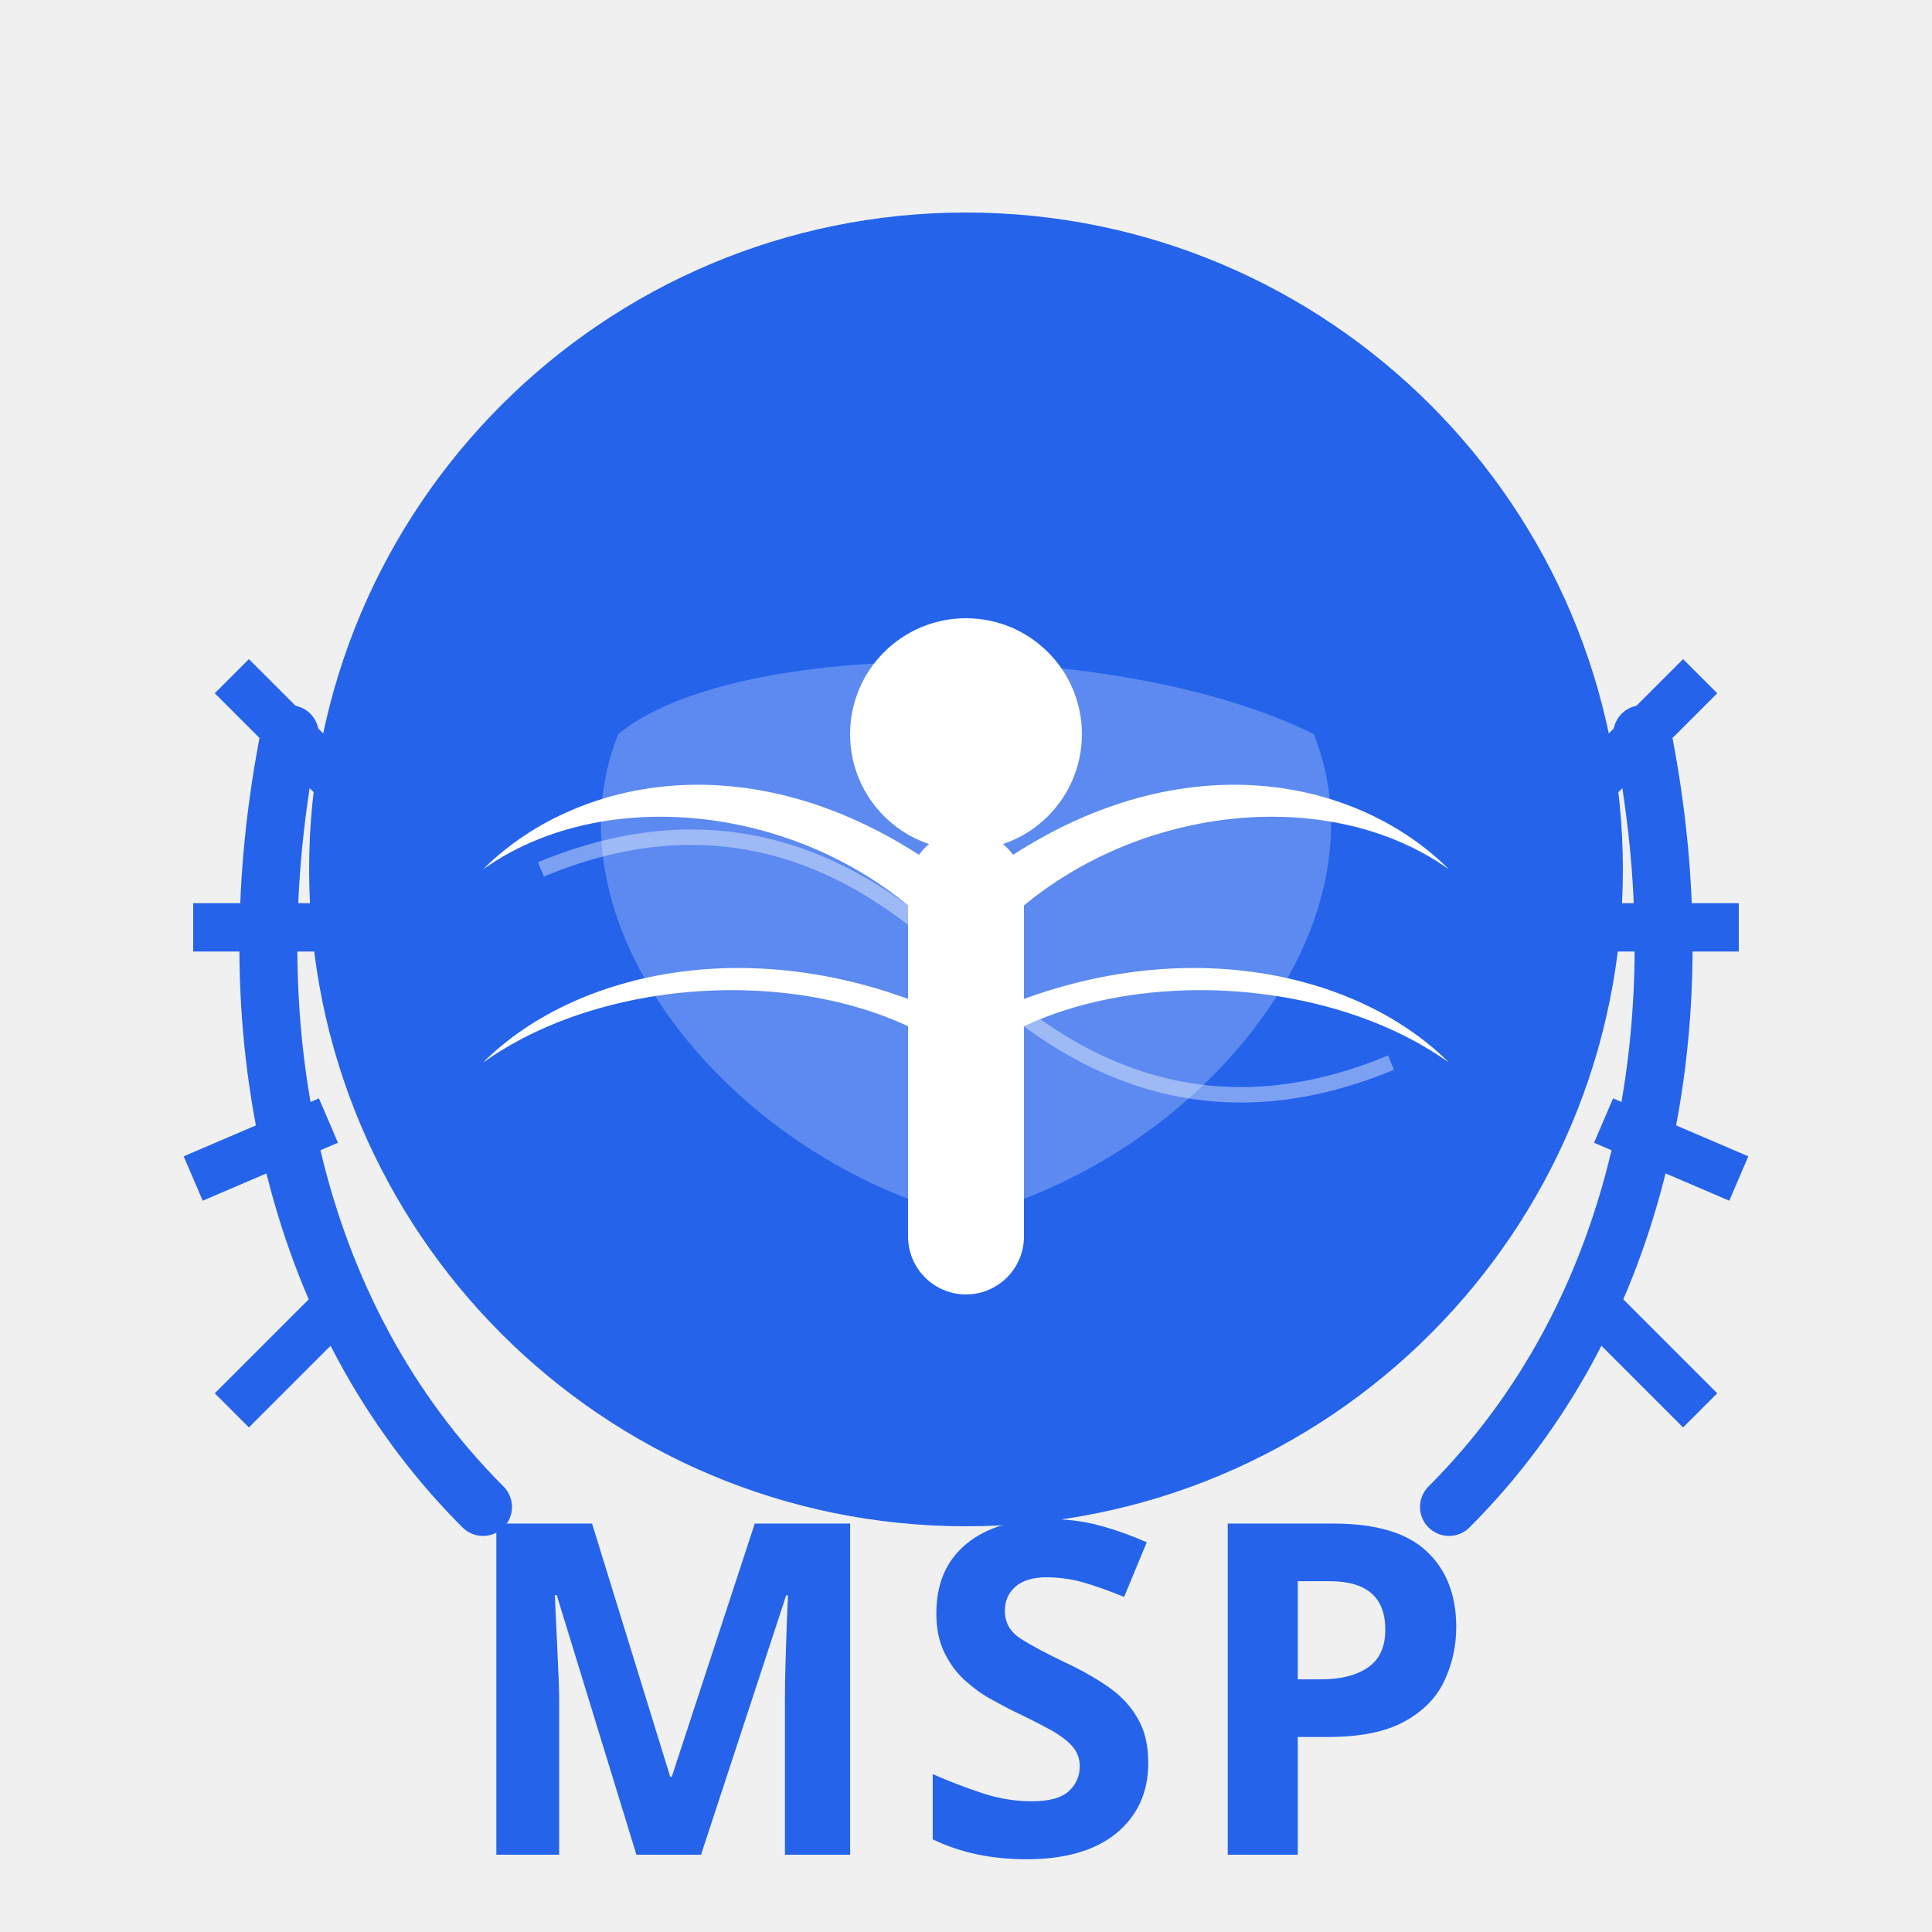
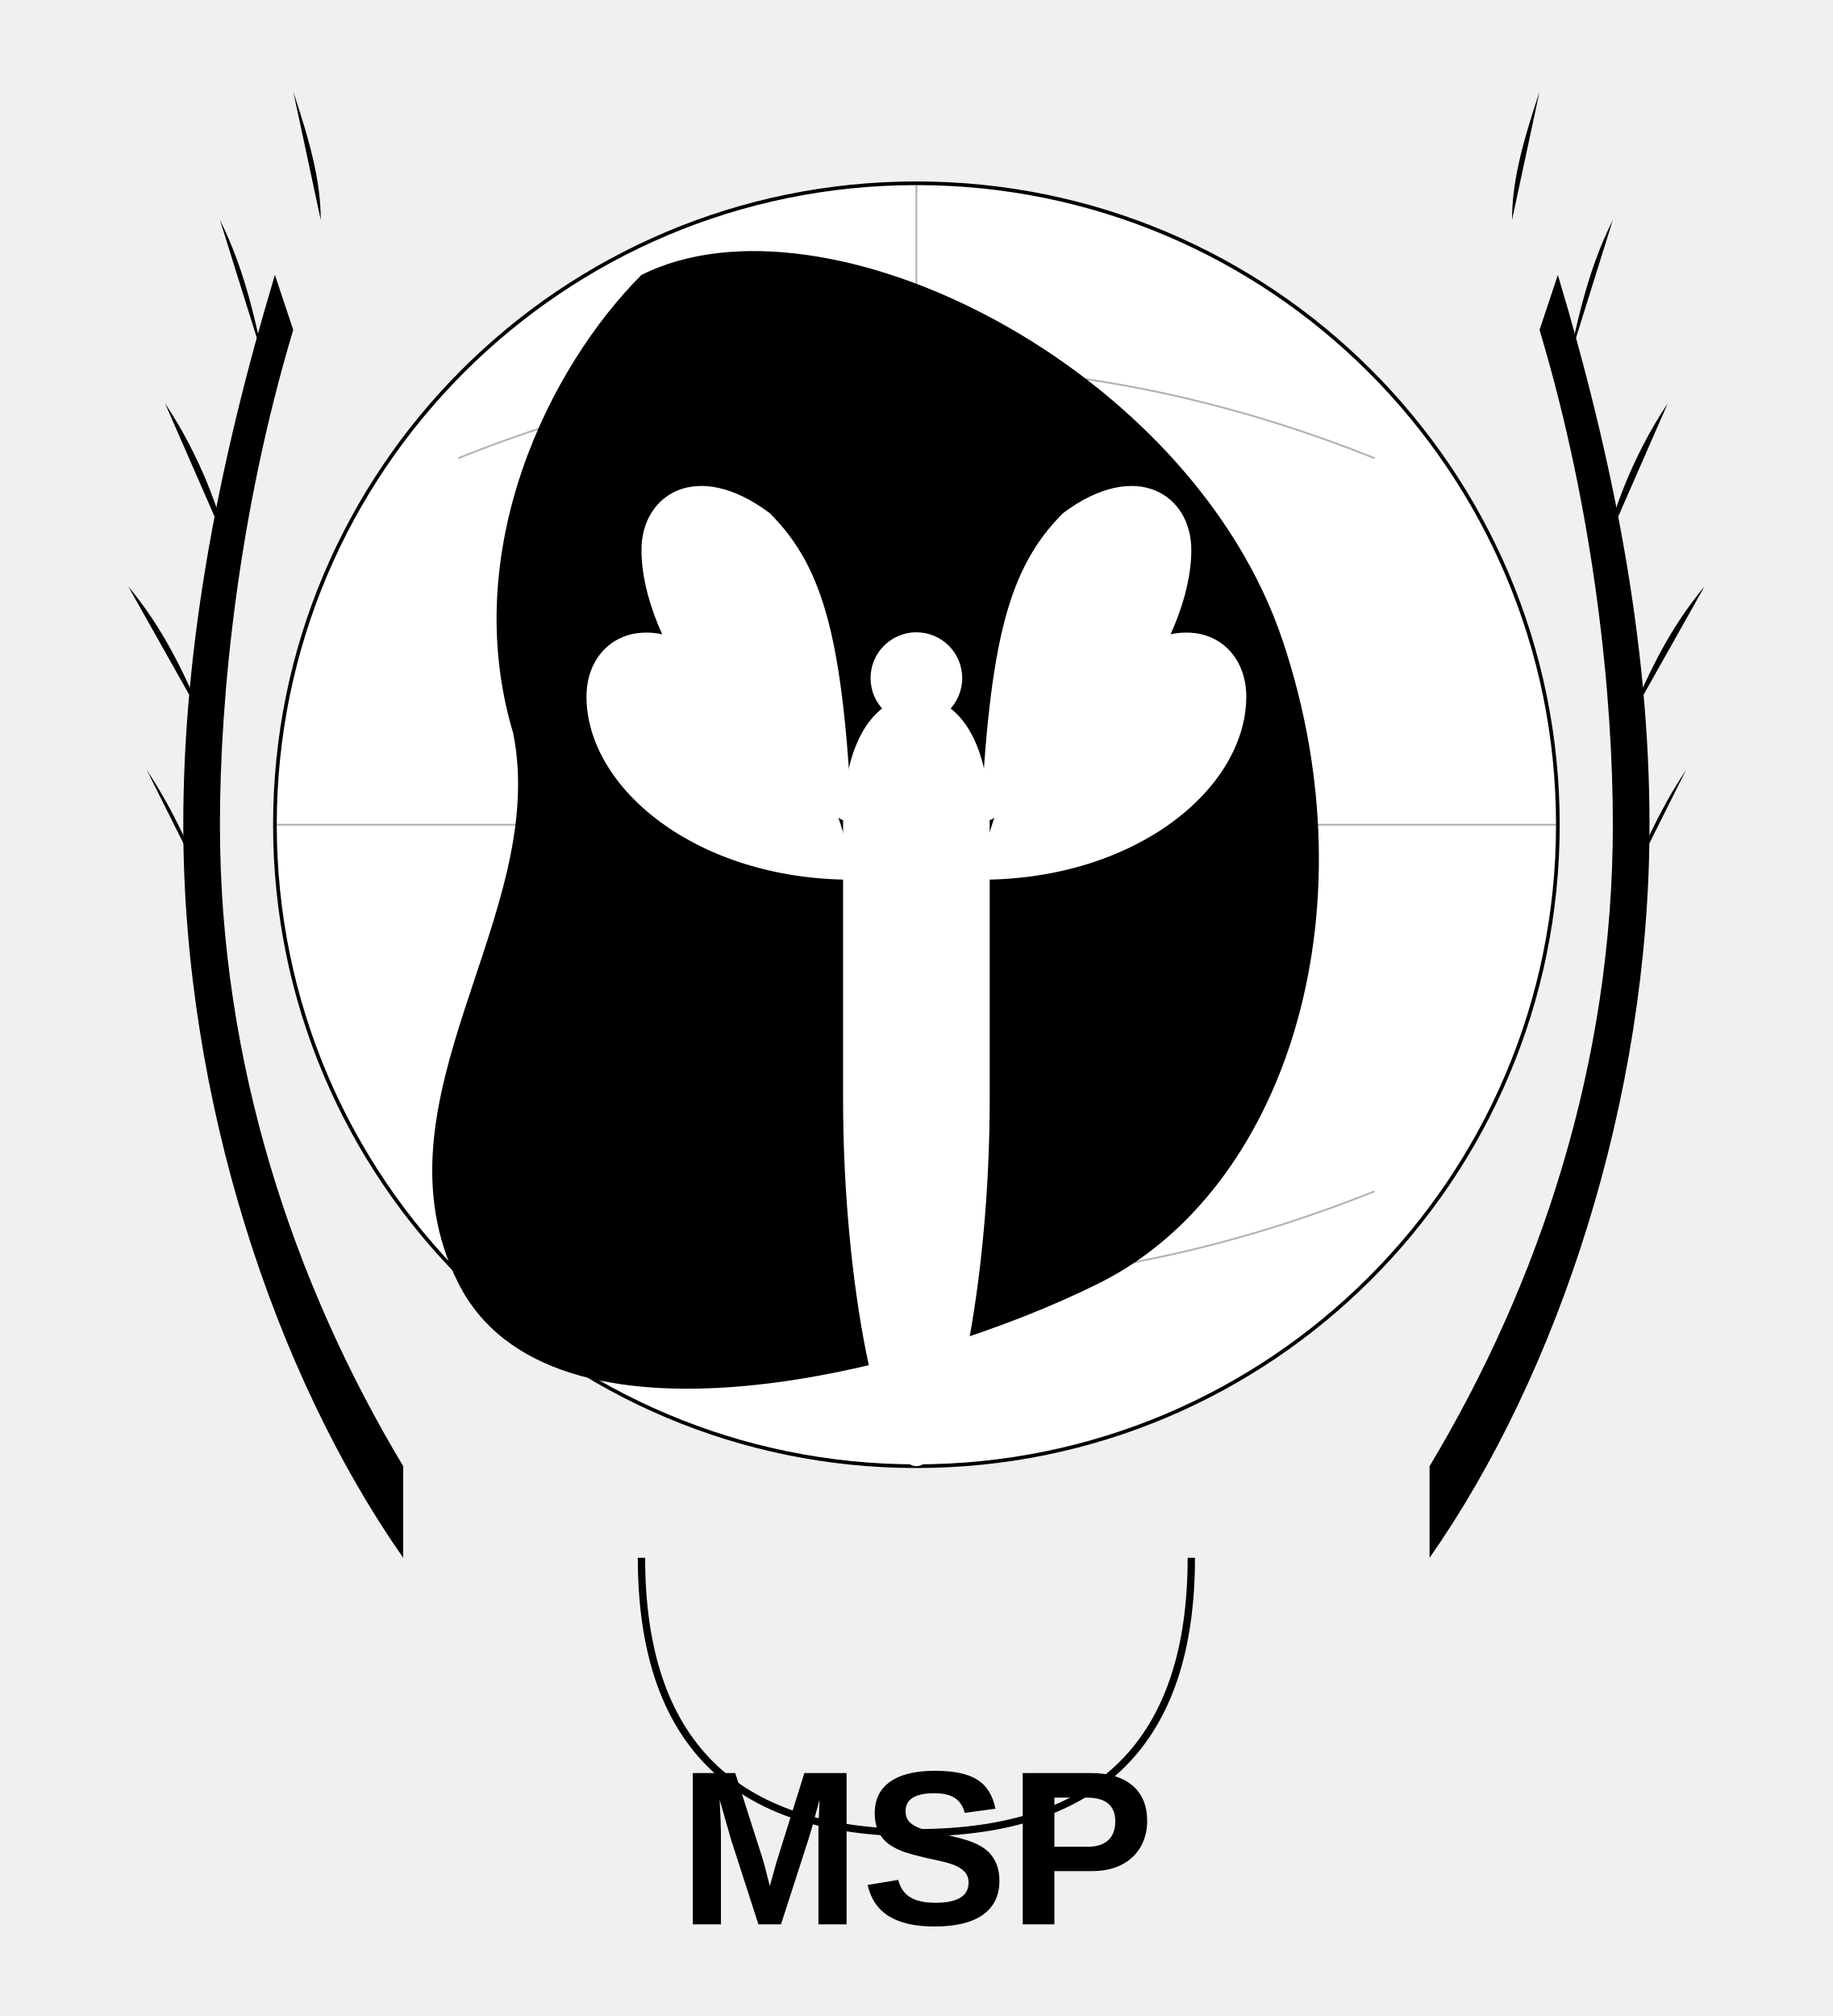
- <svg xmlns="http://www.w3.org/2000/svg" width="100" height="100" viewBox="0 0 100 100" fill="none">
-   <path d="M25 78C15 68 12 53 15 38M75 78C85 68 88 53 85 38" stroke="#2563eb" stroke-width="3" stroke-linecap="round" />
-   <path d="M12 73L18 67M10 61L17 58M10 48L17 48M12 35L18 41" stroke="#2563eb" stroke-width="2.5" />
-   <path d="M88 73L82 67M90 61L83 58M90 48L83 48M88 35L82 41" stroke="#2563eb" stroke-width="2.5" />
-   <circle cx="50" cy="45" r="34" fill="#2563eb" />
-   <path d="M32 38C38 33 58 33 68 38C72 48 62 60 50 63C38 60 28 48 32 38Z" fill="white" fill-opacity="0.25" />
-   <path d="M28 45Q40 40 50 50Q60 60 72 55" stroke="white" stroke-width="0.8" stroke-opacity="0.4" />
-   <path d="M50 64V46" stroke="white" stroke-width="6" stroke-linecap="round" />
-   <path d="M50 50C44 42 32 40 25 45C30 40 40 38 50 46" fill="white" />
-   <path d="M50 55C44 50 32 50 25 55C30 50 40 48 50 53" fill="white" />
-   <path d="M50 50C56 42 68 40 75 45C70 40 60 38 50 46" fill="white" />
-   <path d="M50 55C56 50 68 50 75 55C70 50 60 48 50 53" fill="white" />
-   <circle cx="50" cy="38" r="6" fill="white" />
-   <text x="50" y="96" text-anchor="middle" fill="#2563eb" font-size="24" font-weight="900" font-family="sans-serif" letter-spacing="1">
-     MSP
-   </text>
+ <svg xmlns="http://www.w3.org/2000/svg" viewBox="0 0 1000 1100">
+   <path d="M220,850 C150,750 100,600 100,450 C100,350 120,250 150,150 L160,180 C130,280 120,380 120,450 C120,580 160,700 220,800 Z" fill="black" />
+   <path d="M120,500 L80,420 C100,450 110,480 120,500 Z" fill="black" />
+   <path d="M115,400 L70,320 C95,350 105,380 115,400 Z" fill="black" />
+   <path d="M125,300 L90,220 C110,250 120,280 125,300 Z" fill="black" />
+   <path d="M145,200 L120,120 C135,150 140,180 145,200 Z" fill="black" />
+   <path d="M175,120 L160,50 C170,80 175,100 175,120 Z" fill="black" />
+   <path d="M160,600 L110,550 C140,580 150,590 160,600 Z" fill="black" />
+   <path d="M180,700 L130,650 C160,680 170,690 180,700 Z" fill="black" />
+   <path d="M210,800 L160,750 C190,780 200,790 210,800 Z" fill="black" />
+   <path d="M780,850 C850,750 900,600 900,450 C900,350 880,250 850,150 L840,180 C870,280 880,380 880,450 C880,580 840,700 780,800 Z" fill="black" />
+   <path d="M880,500 L920,420 C900,450 890,480 880,500 Z" fill="black" />
+   <path d="M885,400 L930,320 C905,350 895,380 885,400 Z" fill="black" />
+   <path d="M875,300 L910,220 C890,250 880,280 875,300 Z" fill="black" />
+   <path d="M855,200 L880,120 C865,150 860,180 855,200 Z" fill="black" />
+   <path d="M825,120 L840,50 C830,80 825,100 825,120 Z" fill="black" />
+   <path d="M840,600 L890,550 C860,580 850,590 840,600 Z" fill="black" />
+   <path d="M820,700 L870,650 C840,680 830,690 820,700 Z" fill="black" />
+   <path d="M790,800 L840,750 C810,780 800,790 790,800 Z" fill="black" />
+   <circle cx="500" cy="450" r="350" fill="white" stroke="black" stroke-width="2" />
+   <path d="M500,100 L500,800 M150,450 L850,450" stroke="black" stroke-width="1" opacity="0.3" />
+   <path d="M250,250 Q500,150 750,250 M250,650 Q500,750 750,650" fill="none" stroke="black" stroke-width="1" opacity="0.3" />
+   <path d="M350,150 C300,200 250,300 280,400 C300,500 200,600 250,700 C300,800 500,750 600,700 C700,650 750,500 700,350 C650,200 450,100 350,150 Z" fill="black" />
+   <path d="M500,800 C480,800 460,700 460,600 L460,450 C460,400 480,380 500,380 C520,380 540,400 540,450 L540,600 C540,700 520,800 500,800 Z" fill="white" />
+   <circle cx="500" cy="370" r="25" fill="white" />
+   <path d="M465,450 C400,420 350,350 350,300 C350,270 380,250 420,280 C450,310 460,350 465,450 Z" fill="white" />
+   <path d="M465,480 C380,480 320,430 320,380 C320,350 350,330 390,360 C430,390 460,430 465,480 Z" fill="white" />
+   <path d="M535,450 C600,420 650,350 650,300 C650,270 620,250 580,280 C550,310 540,350 535,450 Z" fill="white" />
+   <path d="M535,480 C620,480 680,430 680,380 C680,350 650,330 610,360 C570,390 540,430 535,480 Z" fill="white" />
+   <text x="500" y="1050" font-family="Arial, sans-serif" font-weight="bold" font-size="120" text-anchor="middle" fill="black">MSP</text>
+   <path d="M350,850 C350,950 400,1000 500,1000 C600,1000 650,950 650,850" fill="none" stroke="black" stroke-width="4" />
</svg>
